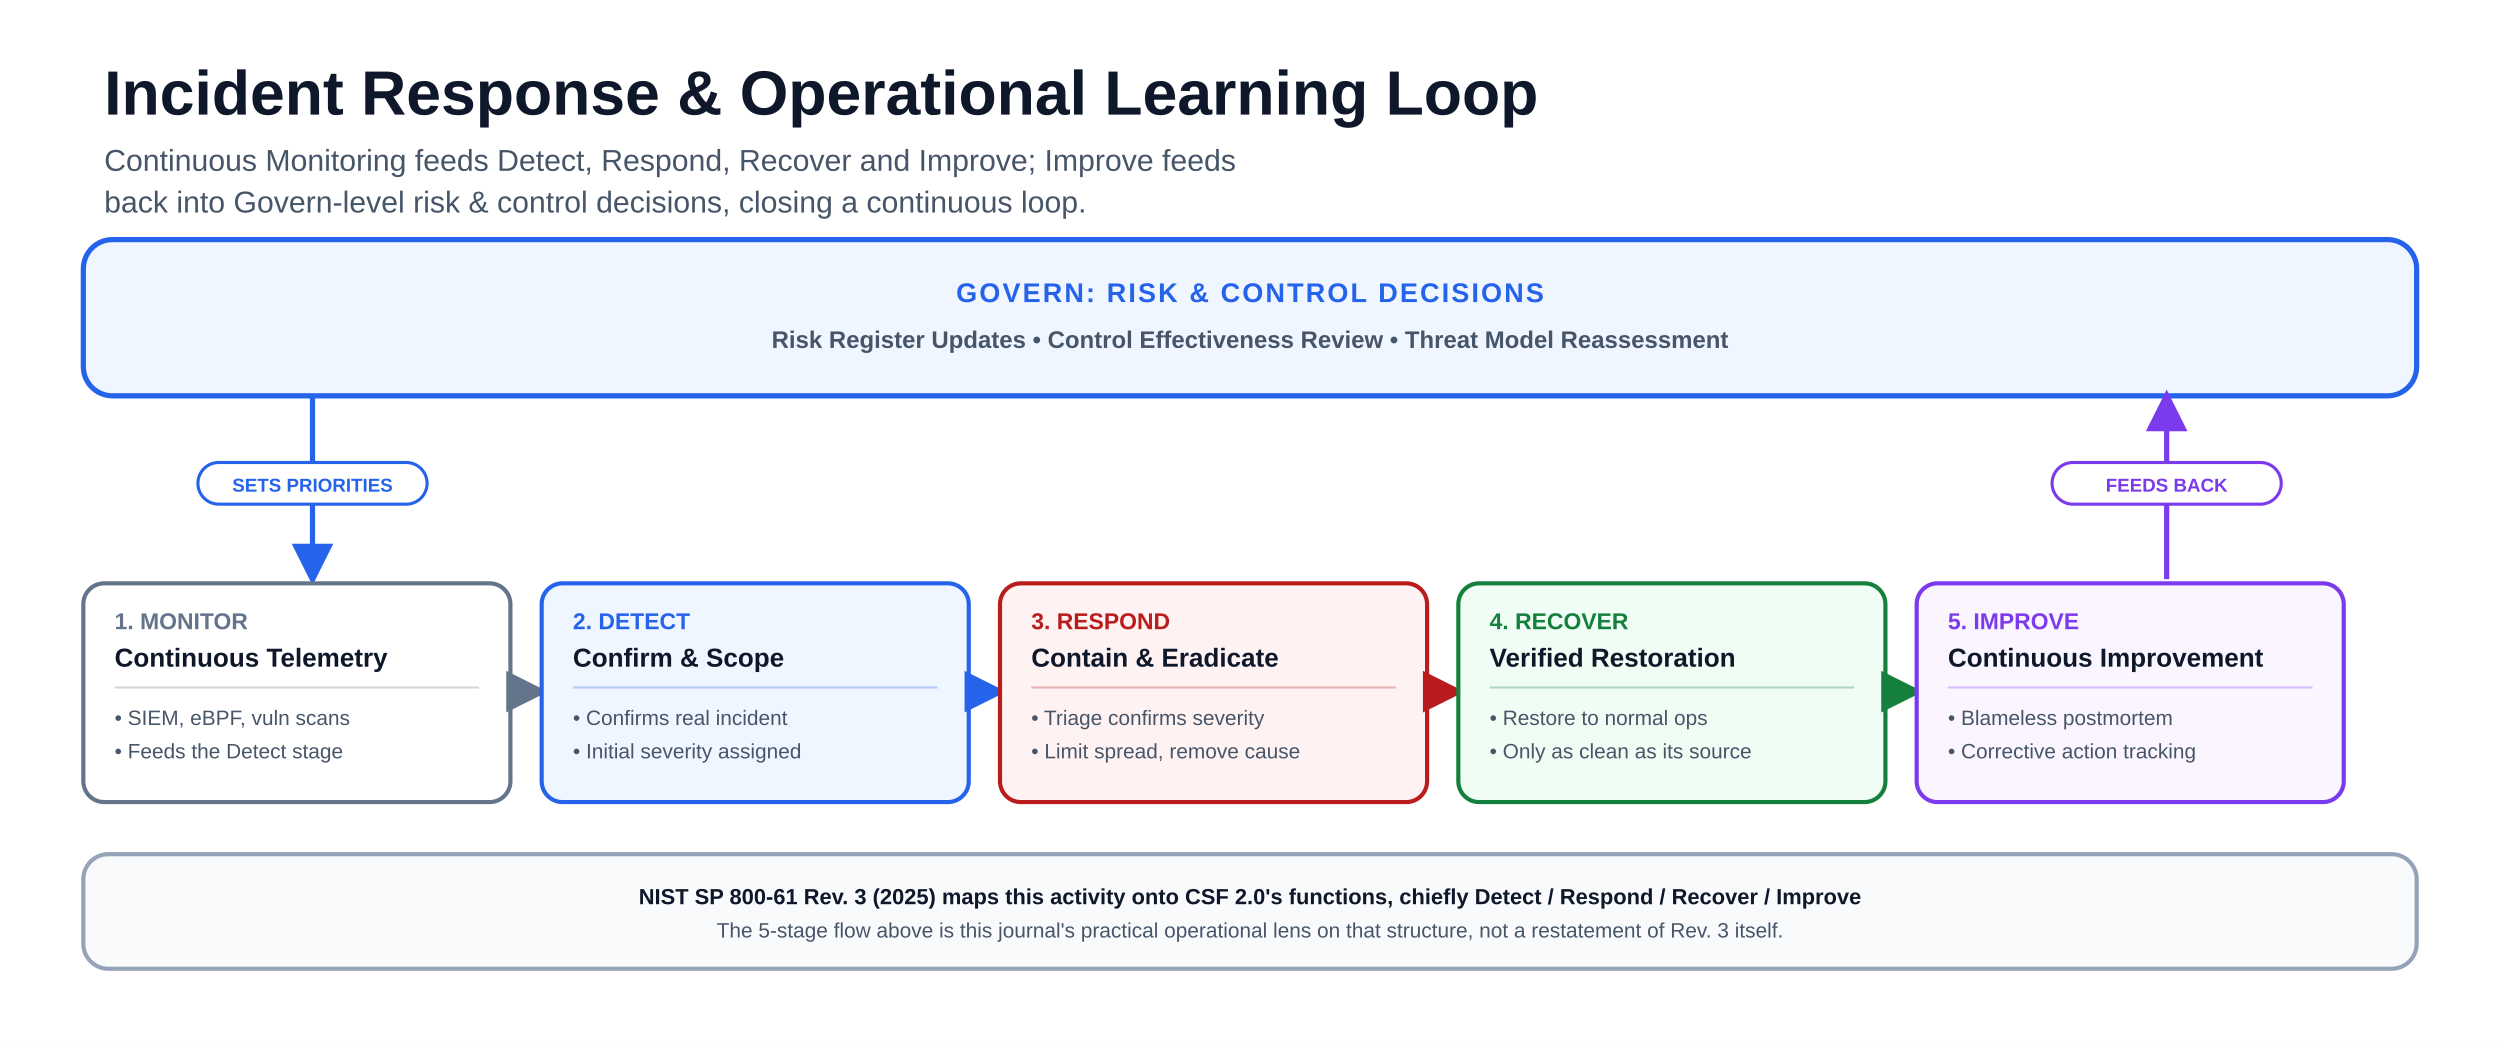
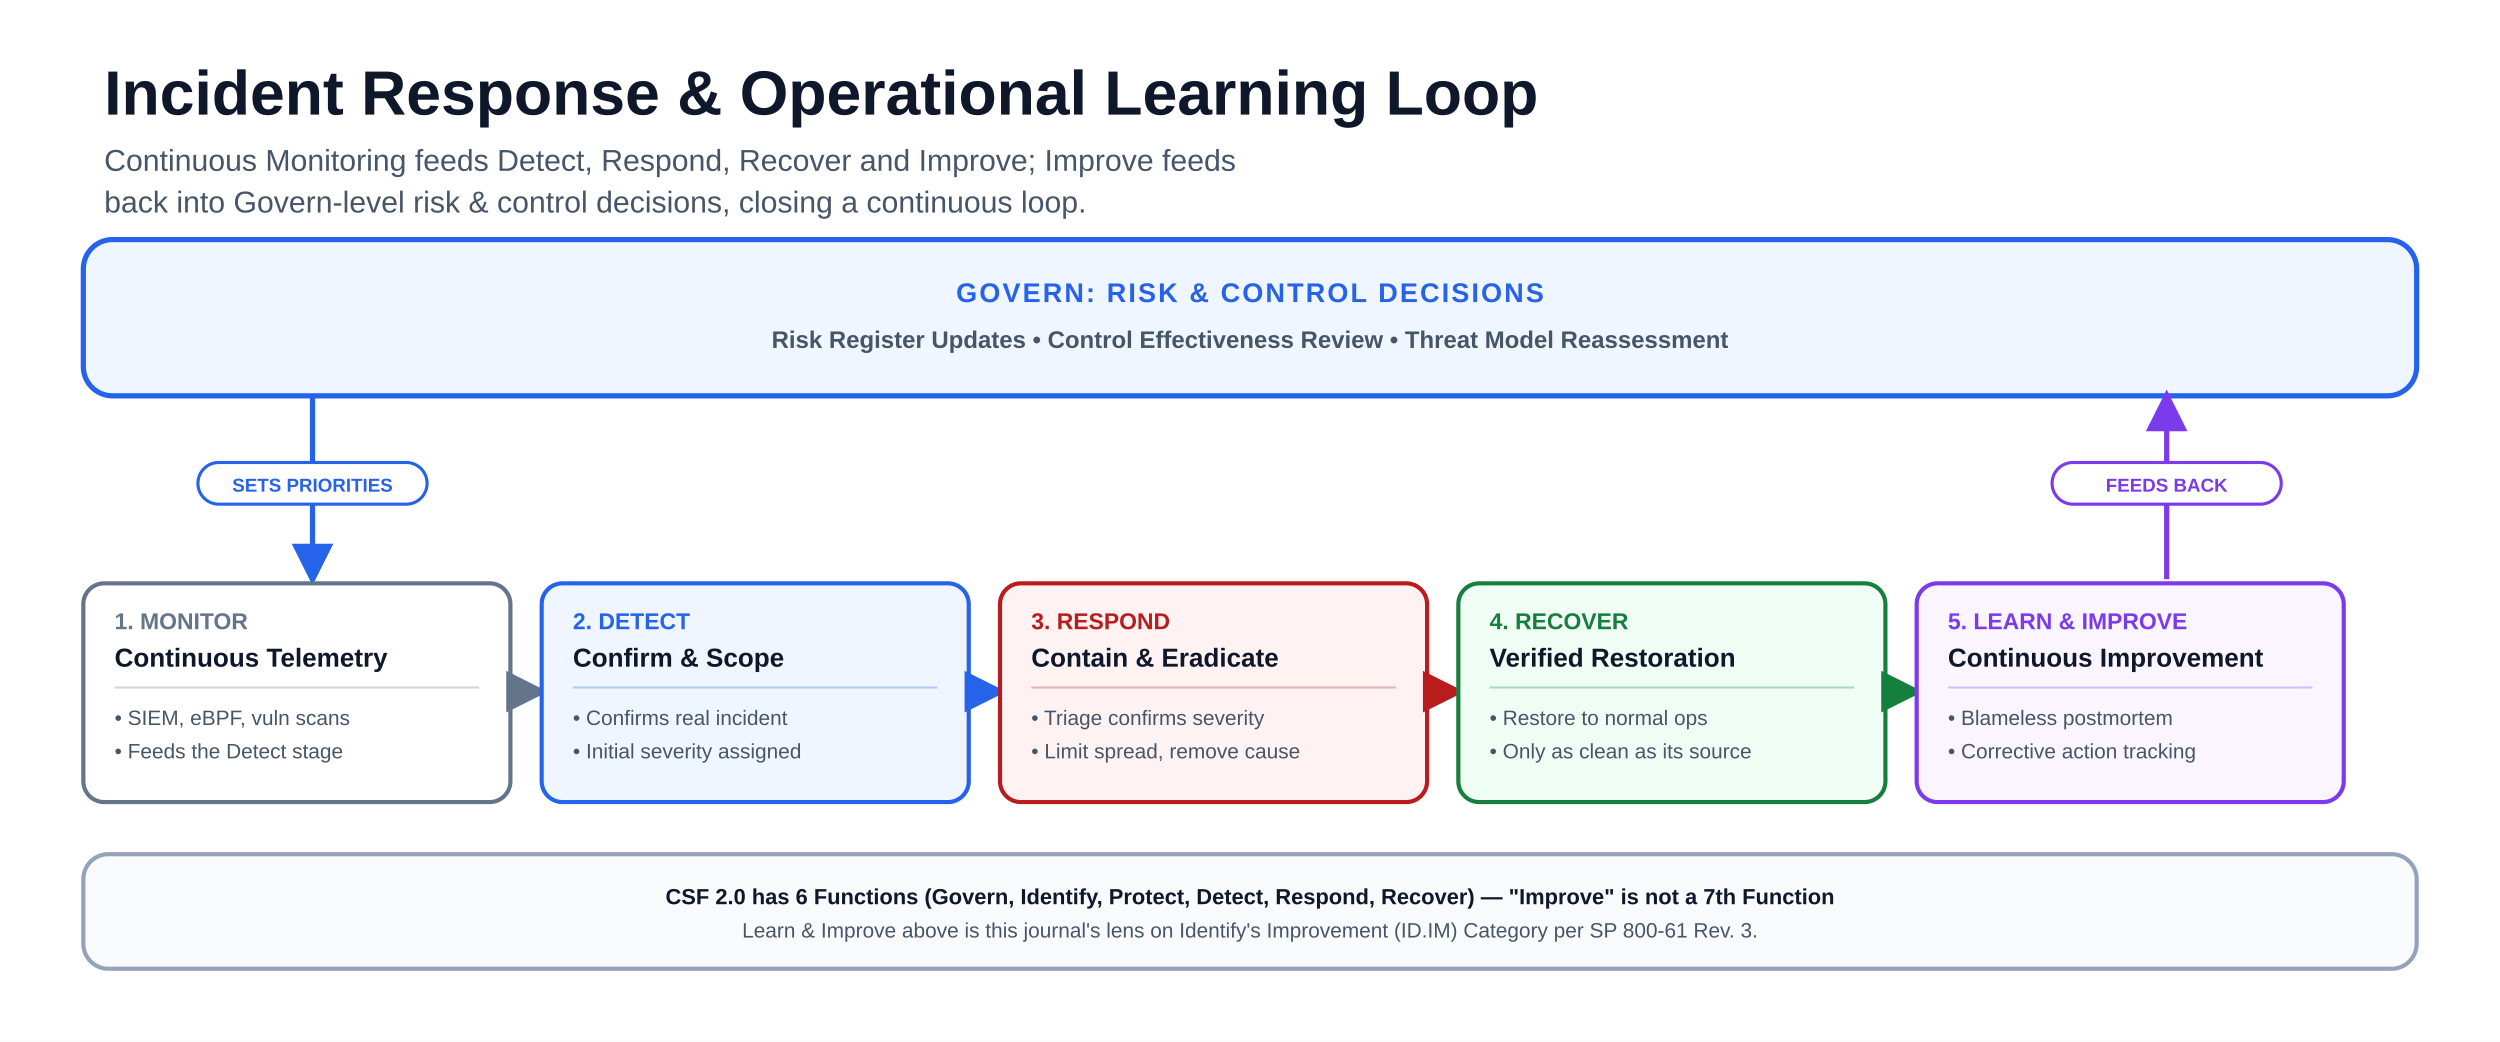
<svg xmlns="http://www.w3.org/2000/svg" viewBox="0 0 1200 500" font-family="-apple-system, BlinkMacSystemFont, 'Segoe UI', Arial, sans-serif" role="img" aria-labelledby="title description">
  <rect width="1200" height="500" fill="#ffffff" />
  <defs>
    <marker id="arrow-blue" viewBox="0 0 10 10" refX="8.5" refY="5" markerWidth="8" markerHeight="8" orient="auto">
      <path d="M0 0 L10 5 L0 10Z" fill="#2563eb" />
    </marker>
    <marker id="arrow-slate" viewBox="0 0 10 10" refX="8.5" refY="5" markerWidth="8" markerHeight="8" orient="auto">
      <path d="M0 0 L10 5 L0 10Z" fill="#64748b" />
    </marker>
    <marker id="arrow-red" viewBox="0 0 10 10" refX="8.5" refY="5" markerWidth="8" markerHeight="8" orient="auto">
      <path d="M0 0 L10 5 L0 10Z" fill="#b91c1c" />
    </marker>
    <marker id="arrow-green" viewBox="0 0 10 10" refX="8.5" refY="5" markerWidth="8" markerHeight="8" orient="auto">
      <path d="M0 0 L10 5 L0 10Z" fill="#15803d" />
    </marker>
    <marker id="arrow-violet" viewBox="0 0 10 10" refX="8.5" refY="5" markerWidth="8" markerHeight="8" orient="auto">
      <path d="M0 0 L10 5 L0 10Z" fill="#7c3aed" />
    </marker>
  </defs>
  <text x="50" y="55" font-size="30" font-weight="850" fill="#0f172a">Incident Response &amp; Operational Learning Loop</text>
  <text x="50" y="82" font-size="14.5" fill="#475569">Continuous Monitoring feeds Detect, Respond, Recover and Improve; Improve feeds</text>
  <text x="50" y="102" font-size="14.5" fill="#475569">back into Govern-level risk &amp; control decisions, closing a continuous loop.</text>
  <rect x="40" y="115" width="1120" height="75" rx="14" fill="#eff6ff" stroke="#2563eb" stroke-width="2.5" />
  <text x="600" y="145" text-anchor="middle" font-size="13" font-weight="900" letter-spacing="1" fill="#2563eb">GOVERN: RISK &amp; CONTROL DECISIONS</text>
  <text x="600" y="167" text-anchor="middle" font-size="11.5" font-weight="600" fill="#475569">Risk Register Updates • Control Effectiveness Review • Threat Model Reassessment</text>
  <path d="M 150 190 L 150 278" fill="none" stroke="#2563eb" stroke-width="2.5" marker-end="url(#arrow-blue)" />
  <rect x="95" y="222" width="110" height="20" rx="10" fill="#ffffff" stroke="#2563eb" stroke-width="1.5" />
  <text x="150" y="236" text-anchor="middle" font-size="9" font-weight="900" fill="#2563eb">SETS PRIORITIES</text>
  <path d="M 1040 278 L 1040 190" fill="none" stroke="#7c3aed" stroke-width="2.5" marker-end="url(#arrow-violet)" />
  <rect x="985" y="222" width="110" height="20" rx="10" fill="#ffffff" stroke="#7c3aed" stroke-width="1.5" />
  <text x="1040" y="236" text-anchor="middle" font-size="9" font-weight="900" fill="#7c3aed">FEEDS BACK</text>
  <rect x="40" y="280" width="205" height="105" rx="10" fill="#ffffff" stroke="#64748b" stroke-width="2" />
  <text x="55" y="302" font-size="11" font-weight="900" fill="#64748b">1. MONITOR</text>
  <text x="55" y="320" font-size="12.5" font-weight="800" fill="#0f172a">Continuous Telemetry</text>
  <line x1="55" y1="330" x2="230" y2="330" stroke="#64748b" stroke-opacity="0.3" stroke-width="1" />
  <text x="55" y="348" font-size="10" font-weight="500" fill="#475569">• SIEM, eBPF, vuln scans</text>
  <text x="55" y="364" font-size="10" font-weight="500" fill="#475569">• Feeds the Detect stage</text>
  <path d="M 245 332 L 260 332" fill="none" stroke="#64748b" stroke-width="2.5" marker-end="url(#arrow-slate)" />
  <rect x="260" y="280" width="205" height="105" rx="10" fill="#eff6ff" stroke="#2563eb" stroke-width="2" />
  <text x="275" y="302" font-size="11" font-weight="900" fill="#2563eb">2. DETECT</text>
  <text x="275" y="320" font-size="12.5" font-weight="800" fill="#0f172a">Confirm &amp; Scope</text>
  <line x1="275" y1="330" x2="450" y2="330" stroke="#2563eb" stroke-opacity="0.3" stroke-width="1" />
  <text x="275" y="348" font-size="10" font-weight="500" fill="#475569">• Confirms real incident</text>
  <text x="275" y="364" font-size="10" font-weight="500" fill="#475569">• Initial severity assigned</text>
  <path d="M 465 332 L 480 332" fill="none" stroke="#2563eb" stroke-width="2.5" marker-end="url(#arrow-blue)" />
  <rect x="480" y="280" width="205" height="105" rx="10" fill="#fef2f2" stroke="#b91c1c" stroke-width="2" />
  <text x="495" y="302" font-size="11" font-weight="900" fill="#b91c1c">3. RESPOND</text>
  <text x="495" y="320" font-size="12.5" font-weight="800" fill="#0f172a">Contain &amp; Eradicate</text>
  <line x1="495" y1="330" x2="670" y2="330" stroke="#b91c1c" stroke-opacity="0.3" stroke-width="1" />
  <text x="495" y="348" font-size="10" font-weight="500" fill="#475569">• Triage confirms severity</text>
  <text x="495" y="364" font-size="10" font-weight="500" fill="#475569">• Limit spread, remove cause</text>
  <path d="M 685 332 L 700 332" fill="none" stroke="#b91c1c" stroke-width="2.5" marker-end="url(#arrow-red)" />
  <rect x="700" y="280" width="205" height="105" rx="10" fill="#f0fdf4" stroke="#15803d" stroke-width="2" />
  <text x="715" y="302" font-size="11" font-weight="900" fill="#15803d">4. RECOVER</text>
  <text x="715" y="320" font-size="12.5" font-weight="800" fill="#0f172a">Verified Restoration</text>
  <line x1="715" y1="330" x2="890" y2="330" stroke="#15803d" stroke-opacity="0.3" stroke-width="1" />
  <text x="715" y="348" font-size="10" font-weight="500" fill="#475569">• Restore to normal ops</text>
  <text x="715" y="364" font-size="10" font-weight="500" fill="#475569">• Only as clean as its source</text>
  <path d="M 905 332 L 920 332" fill="none" stroke="#15803d" stroke-width="2.5" marker-end="url(#arrow-green)" />
  <rect x="920" y="280" width="205" height="105" rx="10" fill="#faf5ff" stroke="#7c3aed" stroke-width="2" />
-   <text x="935" y="302" font-size="11" font-weight="900" fill="#7c3aed">5. IMPROVE</text>
+   <text x="935" y="302" font-size="11" font-weight="900" fill="#7c3aed">5. LEARN &amp; IMPROVE</text>
  <text x="935" y="320" font-size="12.5" font-weight="800" fill="#0f172a">Continuous Improvement</text>
  <line x1="935" y1="330" x2="1110" y2="330" stroke="#7c3aed" stroke-opacity="0.3" stroke-width="1" />
  <text x="935" y="348" font-size="10" font-weight="500" fill="#475569">• Blameless postmortem</text>
  <text x="935" y="364" font-size="10" font-weight="500" fill="#475569">• Corrective action tracking</text>
  <rect x="40" y="410" width="1120" height="55" rx="12" fill="#f8fafc" stroke="#94a3b8" stroke-width="2" />
-   <text x="600" y="434" text-anchor="middle" font-size="10.5" font-weight="700" fill="#0f172a">NIST SP 800-61 Rev. 3 (2025) maps this activity onto CSF 2.0's functions, chiefly Detect / Respond / Recover / Improve</text>
-   <text x="600" y="450" text-anchor="middle" font-size="10" font-weight="500" fill="#475569">The 5-stage flow above is this journal's practical operational lens on that structure, not a restatement of Rev. 3 itself.</text>
+   <text x="600" y="434" text-anchor="middle" font-size="10.5" font-weight="700" fill="#0f172a">CSF 2.0 has 6 Functions (Govern, Identify, Protect, Detect, Respond, Recover) — "Improve" is not a 7th Function</text>
+   <text x="600" y="450" text-anchor="middle" font-size="10" font-weight="500" fill="#475569">Learn &amp; Improve above is this journal's lens on Identify's Improvement (ID.IM) Category per SP 800-61 Rev. 3.</text>
</svg>
